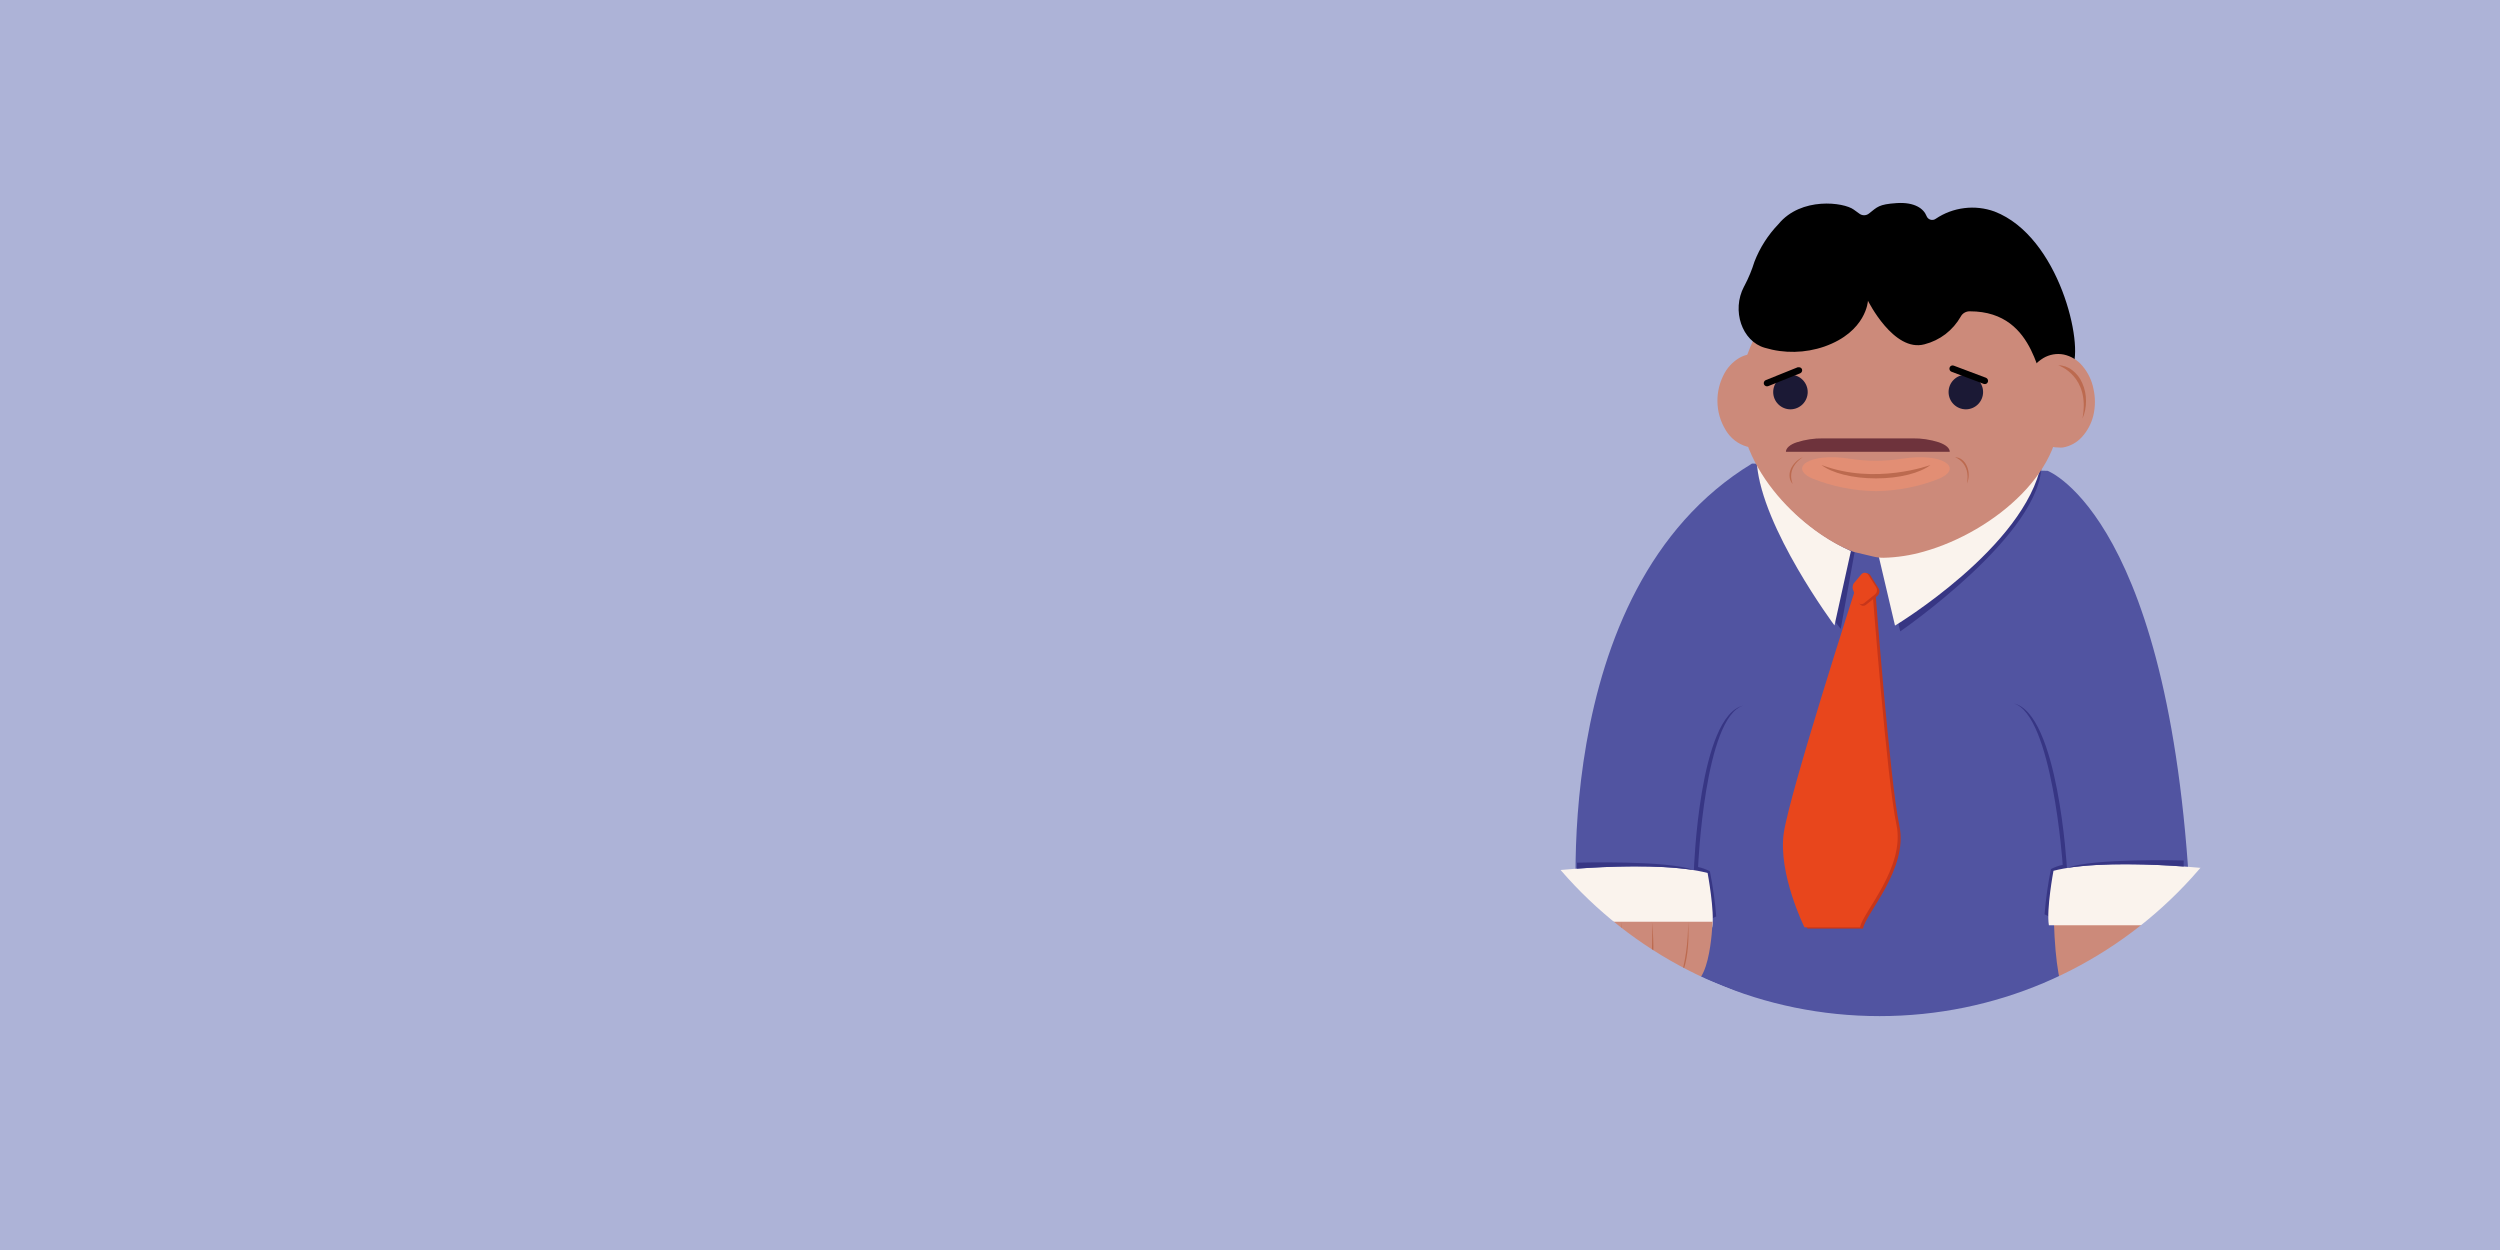
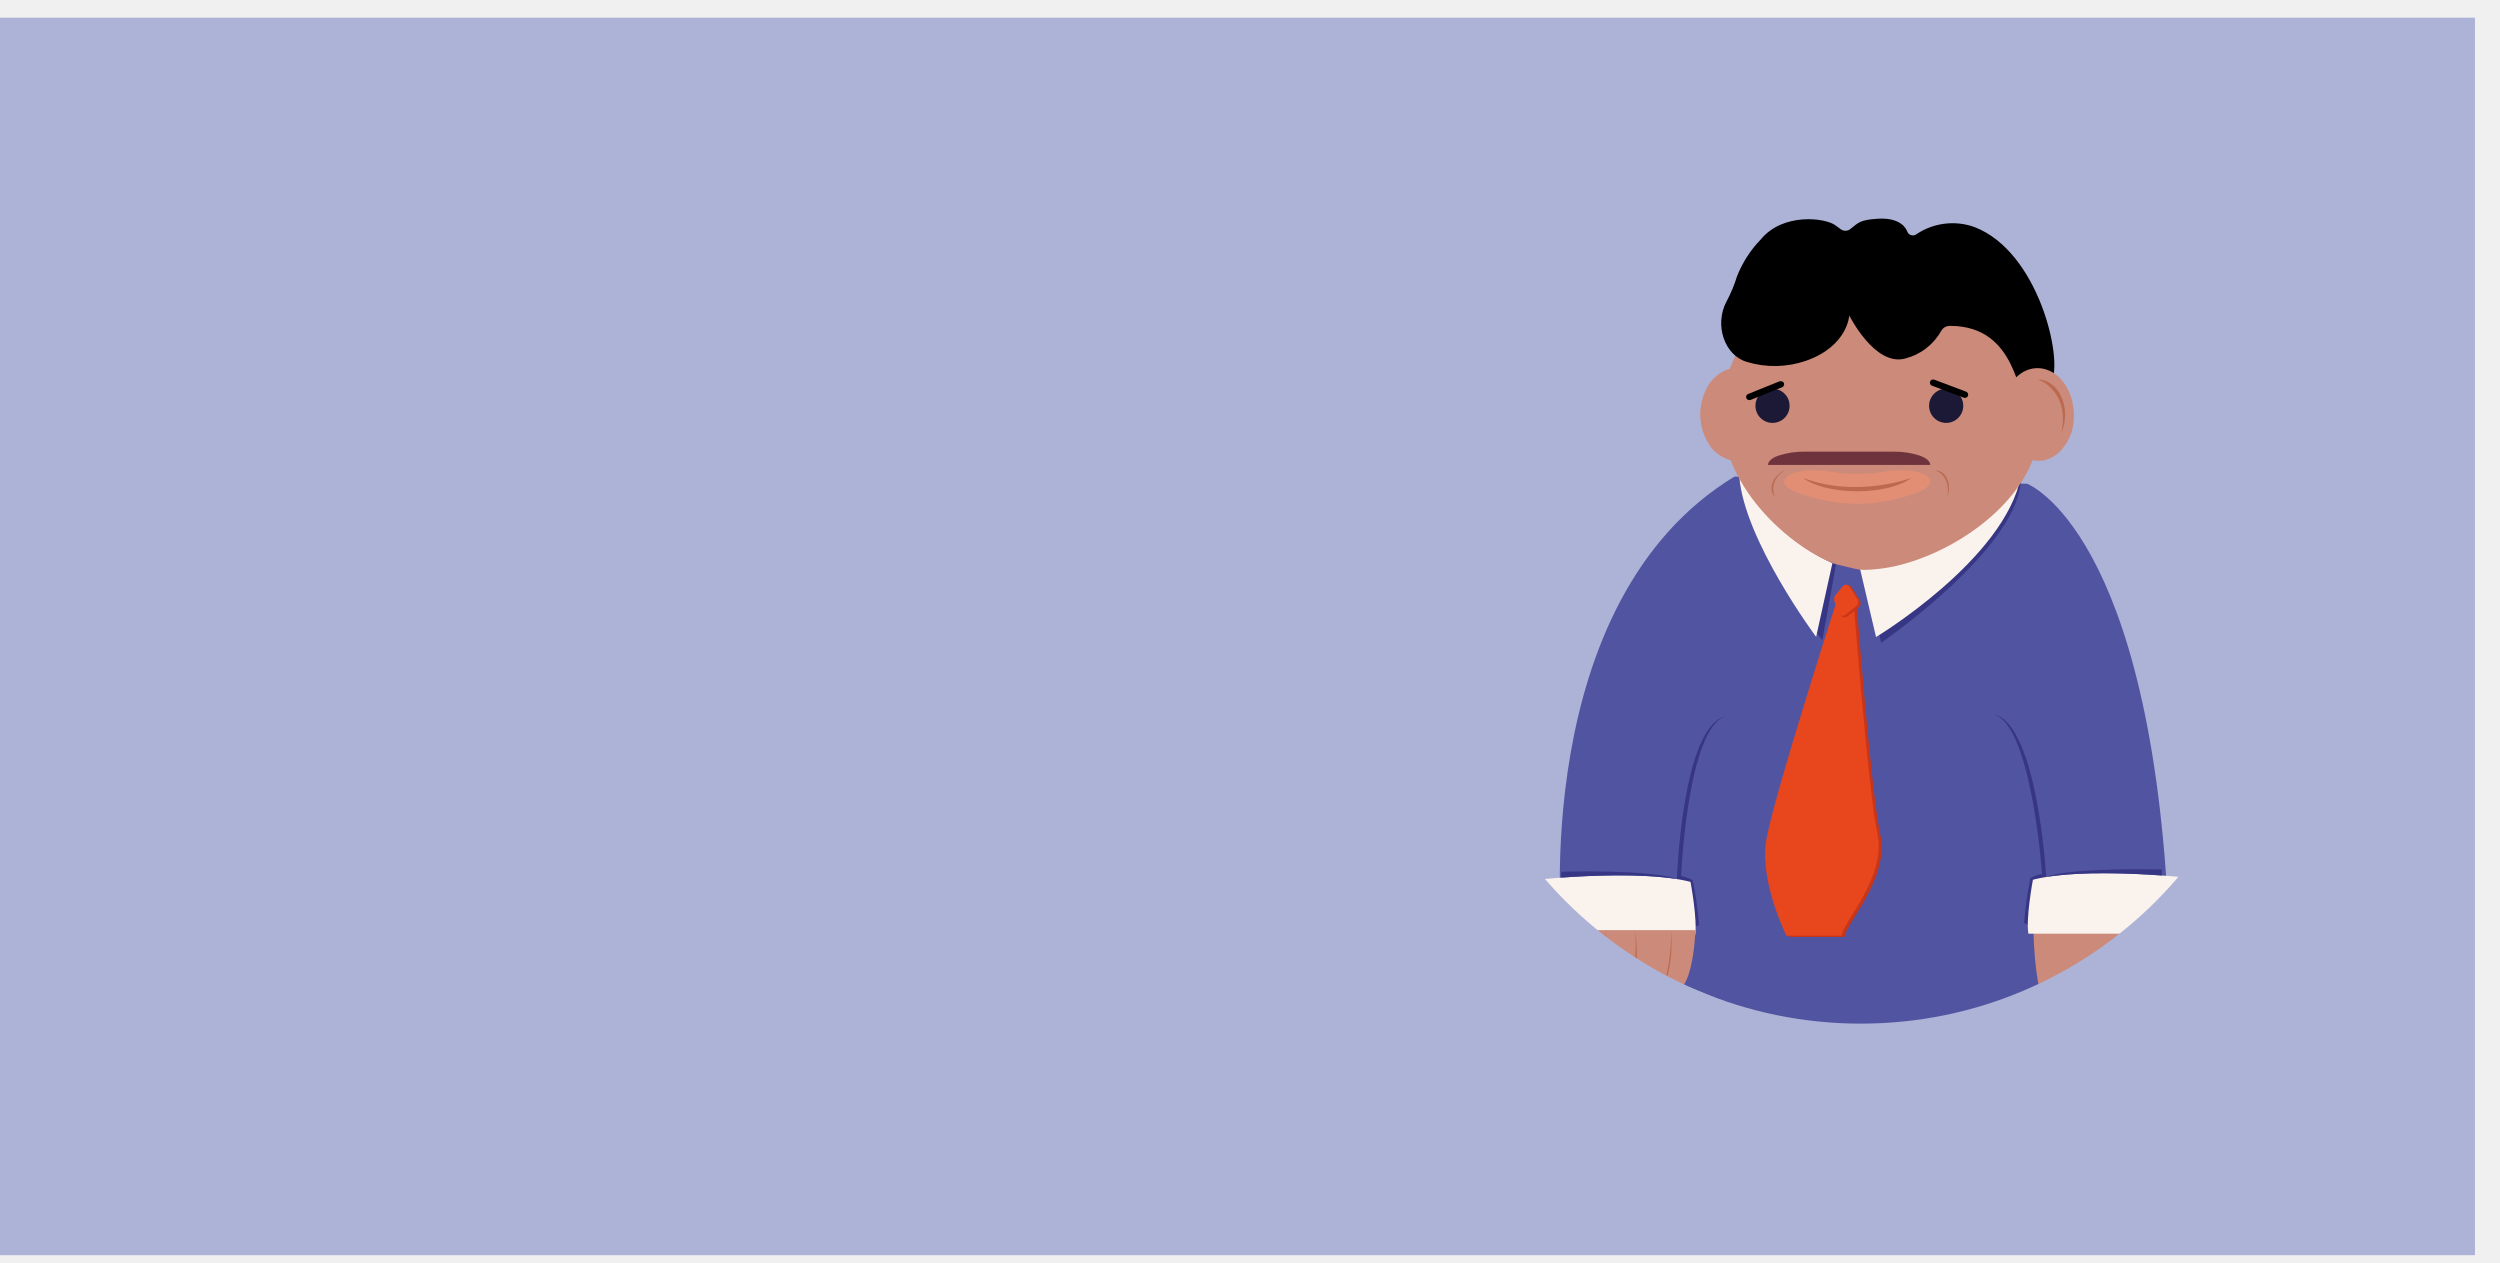
- <svg xmlns="http://www.w3.org/2000/svg" width="72" height="36" viewBox="0 0 72 36" fill="none">
-   <rect width="72" height="36" fill="#ADB3D7" />
-   <mask id="mask0_415_4" style="mask-type:alpha" maskUnits="userSpaceOnUse" x="42" y="5" width="25" height="25">
-     <circle cx="54.132" cy="17.132" r="11.632" fill="#C4C4C4" stroke="black" />
+ <svg xmlns="http://www.w3.org/2000/svg" width="97" height="49" viewBox="0 0 97 49" fill="none">
+   <rect x="0" y="0.686" width="96.029" height="48.015" fill="#ADB3D7" />
+   <mask id="mask0_415_4" style="mask-type:alpha" maskUnits="userSpaceOnUse" x="56" y="7" width="33" height="33">
+     <circle cx="72.198" cy="23.536" r="15.681" fill="#C4C4C4" stroke="black" />
  </mask>
  <g mask="url(#mask0_415_4)">
-     <path d="M45.437 26.709C45.437 26.709 44.439 17.007 50.457 13.351L58.973 13.56C58.973 13.56 62.612 14.93 63.1 26.481L54.655 30.436L45.437 26.709Z" fill="#5154A1" />
-     <path d="M58.793 13.34C58.793 13.34 56.818 16.151 54.216 16.017L54.726 18.184C54.726 18.184 58.853 15.35 58.793 13.34Z" fill="#373684" />
-     <path d="M58.793 13.34C58.793 13.34 56.669 15.982 54.067 15.85L54.576 18.017C54.576 18.017 58.322 15.762 58.793 13.34Z" fill="#FAF3ED" />
-     <path d="M53.413 15.9L53.013 18.113C53.013 18.113 50.737 15.21 50.597 13.351C50.595 13.351 52.549 15.752 53.413 15.9Z" fill="#373684" />
-     <path d="M53.306 15.871L52.833 18.013C52.833 18.013 50.742 15.206 50.597 13.351C51.214 14.454 52.161 15.336 53.306 15.871Z" fill="#FAF3ED" />
-     <path d="M54.013 17.057C54.013 17.057 54.431 22.525 54.701 23.774C54.971 25.023 53.724 26.313 53.655 26.744H52.055C52.055 26.744 51.288 25.194 51.459 24.025C51.631 22.856 53.524 16.988 53.524 16.988L54.013 17.057Z" fill="#C7361A" />
-     <path d="M53.927 17.023C53.927 17.023 54.346 22.491 54.615 23.738C54.885 24.985 53.639 26.279 53.569 26.708H51.969C51.969 26.708 51.202 25.158 51.373 23.989C51.545 22.82 53.438 16.952 53.438 16.952L53.927 17.023Z" fill="#E8461C" />
-     <path d="M53.429 16.82L53.66 16.546C53.673 16.53 53.689 16.518 53.708 16.509C53.727 16.504 53.747 16.504 53.766 16.509C53.787 16.509 53.806 16.515 53.823 16.527C53.841 16.538 53.856 16.553 53.867 16.571L54.103 16.944C54.124 16.977 54.132 17.016 54.126 17.055C54.121 17.093 54.103 17.129 54.074 17.155L53.743 17.416C53.727 17.43 53.708 17.44 53.687 17.444C53.668 17.449 53.647 17.449 53.628 17.444C53.609 17.437 53.591 17.427 53.576 17.412C53.56 17.397 53.548 17.378 53.54 17.358L53.404 16.994C53.397 16.966 53.397 16.938 53.404 16.91C53.406 16.879 53.414 16.848 53.429 16.82Z" fill="#C7361A" />
-     <path d="M53.386 16.804L53.607 16.54C53.62 16.526 53.636 16.513 53.653 16.505C53.671 16.497 53.69 16.494 53.71 16.494C53.729 16.496 53.748 16.503 53.764 16.513C53.781 16.524 53.795 16.538 53.806 16.555L54.034 16.915C54.043 16.931 54.05 16.948 54.053 16.967C54.057 16.985 54.057 17.005 54.053 17.023C54.05 17.042 54.045 17.061 54.036 17.078C54.026 17.093 54.014 17.106 54 17.118L53.685 17.371C53.67 17.384 53.652 17.392 53.632 17.396C53.613 17.4 53.593 17.4 53.574 17.396C53.555 17.389 53.538 17.379 53.523 17.364C53.509 17.349 53.498 17.331 53.49 17.312L53.36 16.963C53.353 16.936 53.353 16.908 53.36 16.881C53.362 16.854 53.37 16.827 53.386 16.804Z" fill="#E8461C" />
-     <path d="M48.784 25.06C48.784 25.06 49.095 26.619 49.089 26.585C49.083 26.552 49.428 26.393 49.428 26.393C49.393 25.956 49.331 25.521 49.244 25.092C49.137 25.036 49.023 24.995 48.905 24.97C48.905 24.97 49.093 20.645 50.208 20.32C48.932 20.603 48.784 25.06 48.784 25.06Z" fill="#373684" />
-     <path d="M44.985 26.708C44.866 26.17 44.818 25.617 44.843 25.066C44.843 25.066 47.742 24.765 49.179 25.142C49.179 25.142 49.388 26.254 49.311 26.708H44.985Z" fill="#FAF3ED" />
+     <path d="M60.601 36.307C60.601 36.307 59.27 23.368 67.297 18.491L78.654 18.77C78.654 18.77 83.509 20.598 84.159 36.003L72.896 41.279L60.601 36.307Z" fill="#5154A1" />
+     <path d="M78.414 18.477C78.414 18.477 75.78 22.227 72.31 22.049L72.99 24.939C72.99 24.939 78.495 21.159 78.414 18.477Z" fill="#373684" />
+     <path d="M78.414 18.477C78.414 18.477 75.582 22.001 72.112 21.825L72.79 24.716C72.79 24.716 77.786 21.708 78.414 18.477Z" fill="#FAF3ED" />
+     <path d="M71.239 21.892L70.706 24.844C70.706 24.844 67.67 20.971 67.483 18.491C67.481 18.491 70.086 21.694 71.239 21.892Z" fill="#373684" />
+     <path d="M71.096 21.853L70.466 24.71C70.466 24.71 67.676 20.966 67.483 18.491C68.305 19.963 69.569 21.139 71.096 21.853Z" fill="#FAF3ED" />
+     <path d="M72.039 23.435C72.039 23.435 72.597 30.728 72.957 32.393C73.317 34.059 71.654 35.78 71.562 36.355H69.428C69.428 36.355 68.404 34.287 68.633 32.728C68.862 31.168 71.386 23.343 71.386 23.343L72.039 23.435Z" fill="#C7361A" />
+     <path d="M71.925 23.39C71.925 23.39 72.483 30.683 72.843 32.345C73.202 34.008 71.54 35.735 71.448 36.307H69.313C69.313 36.307 68.289 34.24 68.518 32.68C68.747 31.12 71.272 23.295 71.272 23.295L71.925 23.39Z" fill="#E8461C" />
+     <path d="M71.261 23.119L71.568 22.753C71.585 22.732 71.607 22.715 71.632 22.703C71.658 22.697 71.684 22.697 71.71 22.703C71.737 22.703 71.764 22.712 71.785 22.728C71.81 22.743 71.83 22.763 71.844 22.787L72.159 23.284C72.187 23.327 72.198 23.38 72.19 23.431C72.183 23.483 72.159 23.53 72.12 23.565L71.679 23.914C71.658 23.933 71.632 23.945 71.604 23.95C71.579 23.957 71.552 23.957 71.526 23.95C71.5 23.942 71.476 23.928 71.456 23.909C71.436 23.888 71.42 23.863 71.409 23.836L71.228 23.351C71.218 23.314 71.218 23.276 71.228 23.239C71.23 23.197 71.241 23.156 71.261 23.119Z" fill="#C7361A" />
+     <path d="M71.202 23.099L71.498 22.747C71.515 22.727 71.536 22.711 71.559 22.7C71.583 22.69 71.609 22.685 71.635 22.686C71.66 22.689 71.685 22.697 71.707 22.711C71.73 22.725 71.749 22.744 71.763 22.767L72.067 23.246C72.08 23.268 72.088 23.292 72.092 23.316C72.098 23.341 72.098 23.367 72.092 23.392C72.089 23.417 72.082 23.441 72.07 23.464C72.057 23.484 72.041 23.502 72.022 23.517L71.601 23.855C71.581 23.872 71.557 23.883 71.531 23.888C71.506 23.894 71.479 23.894 71.453 23.888C71.428 23.88 71.405 23.865 71.386 23.846C71.367 23.826 71.352 23.802 71.342 23.776L71.169 23.311C71.159 23.275 71.159 23.237 71.169 23.202C71.17 23.165 71.182 23.129 71.202 23.099Z" fill="#E8461C" />
+     <path d="M65.064 34.109C65.064 34.109 65.48 36.187 65.472 36.143C65.463 36.098 65.924 35.886 65.924 35.886C65.877 35.303 65.795 34.724 65.678 34.151C65.536 34.076 65.384 34.022 65.226 33.989C65.226 33.989 65.477 28.22 66.964 27.787C65.263 28.164 65.064 34.109 65.064 34.109Z" fill="#373684" />
+     <path d="M59.999 36.307C59.839 35.589 59.775 34.852 59.809 34.117C59.809 34.117 63.676 33.715 65.592 34.217C65.592 34.217 65.871 35.702 65.768 36.307H59.999Z" fill="#FAF3ED" />
    <g clip-path="url(#clip0_415_4)">
-       <path d="M49.321 26.546C49.321 26.546 49.251 28.933 48.388 28.176C48.388 28.176 47.951 29.369 47.424 28.446C47.424 28.446 46.918 29.799 46.471 28.392C46.471 28.392 45.885 30.153 45.29 28.23C45.29 28.23 43.403 31.443 43.255 26.546L49.321 26.546Z" fill="#CC8A7A" />
-       <path d="M48.618 26.546C48.619 27.149 48.536 27.731 48.386 28.176C48.386 28.176 48.688 27.702 48.618 26.546Z" fill="#BC6A4F" />
-       <path d="M47.576 26.546C47.623 27.874 47.424 28.446 47.424 28.446C47.424 28.446 47.726 27.962 47.576 26.546Z" fill="#BC6A4F" />
-       <path d="M46.704 26.545C46.69 27.207 46.61 27.846 46.471 28.392C46.561 28.156 46.629 27.866 46.669 27.545C46.709 27.224 46.722 26.881 46.704 26.545Z" fill="#BC6A4F" />
-       <path d="M45.065 27.165C45.109 27.562 45.186 27.926 45.29 28.23C45.22 28.125 45.163 27.97 45.123 27.783C45.083 27.595 45.063 27.382 45.065 27.165Z" fill="#BC6A4F" />
+       <path d="M65.781 36.09C65.781 36.09 65.689 39.275 64.537 38.264C64.537 38.264 63.954 39.855 63.252 38.625C63.252 38.625 62.577 40.43 61.981 38.553C61.981 38.553 61.199 40.902 60.406 38.337C60.406 38.337 57.889 42.622 57.691 36.09L65.781 36.09Z" fill="#CC8A7A" />
+       <path d="M64.845 36.09C64.845 36.895 64.734 37.671 64.535 38.265C64.535 38.265 64.937 37.633 64.845 36.09Z" fill="#BC6A4F" />
+       <path d="M63.454 36.09C63.517 37.861 63.251 38.625 63.251 38.625C63.251 38.625 63.654 37.978 63.454 36.09Z" fill="#BC6A4F" />
+       <path d="M62.291 36.09C62.273 36.973 62.165 37.825 61.981 38.553C62.1 38.238 62.191 37.851 62.245 37.423C62.299 36.995 62.315 36.538 62.291 36.09Z" fill="#BC6A4F" />
+       <path d="M60.105 36.917C60.164 37.447 60.266 37.932 60.404 38.337C60.312 38.197 60.235 37.991 60.182 37.741C60.129 37.491 60.102 37.206 60.105 36.917Z" fill="#BC6A4F" />
    </g>
    <g clip-path="url(#clip1_415_4)">
-       <path d="M65.219 26.546C65.219 26.546 65.149 28.933 64.286 28.176C64.286 28.176 63.849 29.369 63.322 28.446C63.322 28.446 62.816 29.799 62.369 28.392C62.369 28.392 61.783 30.153 61.188 28.23C61.188 28.23 59.301 31.443 59.153 26.546L65.219 26.546Z" fill="#CC8A7A" />
-       <path d="M64.516 26.546C64.517 27.149 64.434 27.731 64.284 28.176C64.284 28.176 64.586 27.702 64.516 26.546Z" fill="#BC6A4F" />
-       <path d="M63.474 26.546C63.521 27.874 63.322 28.446 63.322 28.446C63.322 28.446 63.624 27.962 63.474 26.546Z" fill="#BC6A4F" />
-       <path d="M62.602 26.545C62.588 27.207 62.508 27.846 62.369 28.392C62.459 28.156 62.526 27.866 62.567 27.545C62.608 27.224 62.62 26.881 62.602 26.545Z" fill="#BC6A4F" />
-       <path d="M60.963 27.165C61.007 27.562 61.084 27.926 61.188 28.23C61.118 28.125 61.06 27.97 61.021 27.783C60.981 27.595 60.961 27.382 60.963 27.165Z" fill="#BC6A4F" />
+       <path d="M86.985 36.09C86.985 36.09 86.892 39.275 85.74 38.264C85.74 38.264 85.157 39.855 84.455 38.625C84.455 38.625 83.781 40.43 83.184 38.553C83.184 38.553 82.403 40.902 81.609 38.337C81.609 38.337 79.093 42.622 78.894 36.09L86.985 36.09Z" fill="#CC8A7A" />
+       <path d="M86.048 36.09C86.049 36.895 85.938 37.671 85.738 38.265C85.738 38.265 86.141 37.633 86.048 36.09Z" fill="#BC6A4F" />
+       <path d="M84.658 36.09C84.721 37.861 84.455 38.625 84.455 38.625C84.455 38.625 84.857 37.978 84.658 36.09Z" fill="#BC6A4F" />
+       <path d="M83.495 36.09C83.476 36.973 83.369 37.825 83.184 38.553C83.304 38.238 83.394 37.851 83.448 37.423C83.502 36.995 83.518 36.538 83.495 36.09Z" fill="#BC6A4F" />
+       <path d="M81.308 36.917C81.367 37.447 81.47 37.932 81.608 38.337C81.515 38.197 81.438 37.991 81.386 37.741C81.333 37.491 81.306 37.206 81.308 36.917Z" fill="#BC6A4F" />
    </g>
-     <path d="M48.784 25.06C47.738 24.889 46.234 24.958 45.418 25.016V24.845C45.418 24.845 48.06 24.769 48.784 25.06Z" fill="#373684" />
-     <path d="M59.527 25L59.221 26.525C59.221 26.491 58.883 26.332 58.883 26.332C58.918 25.895 58.98 25.459 59.067 25.029C59.174 24.973 59.288 24.933 59.406 24.908C59.406 24.908 59.109 20.584 57.994 20.258C59.278 20.542 59.527 25 59.527 25Z" fill="#373684" />
-     <path d="M63.332 26.648C63.453 26.109 63.501 25.556 63.476 25.004C63.476 25.004 60.577 24.705 59.14 25.079C59.14 25.079 58.931 26.194 59.008 26.648H63.332Z" fill="#FAF3ED" />
-     <path d="M59.527 24.999C60.573 24.826 62.075 24.897 62.89 24.955V24.782C62.89 24.782 60.259 24.708 59.527 24.999Z" fill="#373684" />
-     <path d="M49.462 11.552C49.46 11.296 49.518 11.044 49.631 10.816C49.729 10.608 49.886 10.433 50.083 10.313C50.26 10.208 50.47 10.171 50.673 10.211C50.884 10.257 51.073 10.373 51.21 10.539C51.369 10.726 51.477 10.95 51.526 11.19C51.583 11.443 51.583 11.706 51.526 11.96C51.469 12.193 51.355 12.409 51.193 12.587C51.049 12.746 50.856 12.852 50.645 12.888C50.604 12.892 50.563 12.892 50.522 12.888C50.452 12.889 50.381 12.88 50.313 12.863C50.057 12.79 49.84 12.621 49.704 12.393C49.547 12.14 49.463 11.849 49.462 11.552Z" fill="#CC8A7A" />
-     <path d="M53.94 16.026L53.412 15.901C52.264 15.507 50.093 13.782 50.093 11.552C50.096 10.478 50.524 9.449 51.284 8.689C52.043 7.93 53.072 7.501 54.147 7.498H55.224C56.298 7.501 57.327 7.93 58.087 8.689C58.846 9.449 59.274 10.478 59.278 11.552C59.602 13.485 57.431 15.317 55.406 15.886C55.03 15.994 54.642 16.054 54.251 16.064C54.146 16.065 54.041 16.052 53.94 16.026Z" fill="#CC8A7A" />
-     <path d="M51.566 11.789C51.434 11.789 51.307 11.736 51.214 11.643C51.12 11.55 51.068 11.423 51.068 11.291C51.068 11.159 51.12 11.032 51.214 10.939C51.307 10.845 51.434 10.793 51.566 10.793C51.697 10.793 51.824 10.846 51.916 10.94C52.009 11.033 52.062 11.159 52.062 11.291C52.062 11.422 52.009 11.549 51.916 11.642C51.824 11.735 51.697 11.788 51.566 11.789Z" fill="#1B1935" />
-     <path d="M56.615 11.789C56.483 11.788 56.357 11.735 56.264 11.642C56.171 11.549 56.119 11.422 56.119 11.291C56.119 11.159 56.171 11.033 56.264 10.94C56.357 10.846 56.483 10.793 56.615 10.793C56.747 10.793 56.874 10.845 56.967 10.939C57.06 11.032 57.113 11.159 57.113 11.291C57.113 11.423 57.06 11.55 56.967 11.643C56.874 11.736 56.747 11.789 56.615 11.789Z" fill="#1B1935" />
-     <path d="M51.808 10.577C51.797 10.575 51.786 10.575 51.775 10.577L50.855 10.947C50.832 10.956 50.813 10.974 50.804 10.997C50.794 11.02 50.793 11.045 50.802 11.068C50.812 11.091 50.83 11.11 50.853 11.119C50.876 11.129 50.902 11.13 50.926 11.12L51.844 10.752C51.867 10.743 51.885 10.724 51.895 10.701C51.905 10.678 51.905 10.652 51.896 10.629C51.888 10.613 51.875 10.6 51.86 10.59C51.844 10.581 51.827 10.576 51.808 10.577Z" fill="black" />
-     <path d="M56.237 10.524C56.218 10.524 56.199 10.53 56.183 10.541C56.167 10.552 56.156 10.567 56.149 10.585C56.14 10.608 56.141 10.634 56.151 10.657C56.161 10.68 56.18 10.697 56.203 10.706L57.13 11.056C57.153 11.065 57.179 11.064 57.202 11.054C57.224 11.043 57.242 11.025 57.251 11.001C57.259 10.978 57.258 10.952 57.248 10.93C57.238 10.907 57.22 10.889 57.197 10.88L56.27 10.531L56.237 10.524Z" fill="black" />
-     <path d="M54.791 13.21C54.284 13.29 53.768 13.29 53.262 13.21C52.111 13.03 51.515 13.465 52.178 13.775C52.767 14.011 53.393 14.137 54.027 14.145C54.661 14.137 55.287 14.012 55.874 13.775C56.54 13.465 55.941 13.03 54.791 13.21Z" fill="#E28E74" />
-     <path d="M52.457 13.391C52.754 13.621 53.346 13.778 54.028 13.778C54.71 13.778 55.302 13.621 55.599 13.391C55.599 13.391 54.013 13.983 52.457 13.391Z" fill="#BC6A4F" />
-     <path d="M50.227 8.255L50.245 8.222C50.36 8.003 50.455 7.774 50.528 7.537C50.684 7.134 50.92 6.766 51.22 6.454C51.873 5.661 53.103 5.826 53.387 6.036C53.45 6.08 53.506 6.119 53.555 6.157C53.595 6.186 53.644 6.201 53.694 6.199C53.744 6.197 53.792 6.179 53.831 6.146C54.067 5.962 54.103 5.883 54.626 5.849C55.148 5.816 55.402 6.013 55.483 6.218C55.492 6.243 55.507 6.266 55.526 6.285C55.546 6.304 55.569 6.318 55.595 6.326C55.621 6.334 55.648 6.336 55.675 6.332C55.702 6.328 55.727 6.317 55.749 6.301C55.995 6.135 56.276 6.03 56.571 5.994C56.865 5.957 57.164 5.991 57.443 6.092C59.313 6.814 60.022 9.956 59.681 10.581C59.615 10.715 59.52 10.832 59.405 10.927C59.289 11.021 59.154 11.089 59.01 11.127C58.652 11.209 58.744 8.966 56.732 8.966C56.679 8.965 56.627 8.977 56.58 9.004C56.534 9.03 56.496 9.068 56.471 9.115C56.359 9.312 56.209 9.485 56.03 9.623C55.85 9.76 55.644 9.86 55.425 9.916C54.538 10.156 53.797 8.661 53.797 8.661C53.797 8.661 53.757 9.552 52.542 9.981C51.988 10.172 51.387 10.185 50.825 10.016C50.172 9.83 49.863 8.945 50.227 8.255Z" fill="black" />
-     <path d="M58.226 11.552C58.224 11.296 58.282 11.044 58.395 10.816C58.493 10.608 58.651 10.433 58.847 10.313C59.024 10.208 59.234 10.171 59.437 10.211C59.648 10.257 59.837 10.372 59.974 10.539C60.133 10.726 60.242 10.95 60.29 11.19C60.348 11.443 60.348 11.706 60.29 11.96C60.234 12.194 60.12 12.409 59.958 12.587C59.813 12.746 59.621 12.852 59.41 12.888C59.369 12.892 59.329 12.892 59.288 12.888C59.218 12.889 59.147 12.88 59.079 12.863C58.824 12.79 58.606 12.621 58.47 12.393C58.313 12.14 58.229 11.849 58.226 11.552Z" fill="#CC8A7A" />
-     <path d="M59.974 12.058C60.045 11.896 60.08 11.72 60.077 11.543C60.078 11.367 60.041 11.192 59.968 11.031C59.905 10.883 59.804 10.754 59.675 10.657C59.561 10.569 59.42 10.52 59.276 10.519C59.276 10.519 60.211 10.826 59.974 12.058Z" fill="#BC6A4F" />
-     <path d="M56.648 13.927C56.683 13.848 56.7 13.761 56.699 13.674C56.699 13.586 56.68 13.499 56.644 13.419C56.613 13.346 56.563 13.283 56.5 13.235C56.443 13.192 56.374 13.168 56.303 13.168C56.303 13.168 56.763 13.319 56.648 13.927Z" fill="#BC6A4F" />
-     <path d="M51.921 13.167C51.842 13.199 51.77 13.248 51.712 13.311C51.651 13.371 51.603 13.442 51.57 13.521C51.541 13.595 51.531 13.676 51.543 13.755C51.552 13.825 51.583 13.89 51.633 13.941C51.633 13.941 51.411 13.506 51.921 13.167Z" fill="#BC6A4F" />
-     <path d="M52.502 12.625H55.082C55.339 12.621 55.594 12.66 55.839 12.738C56.048 12.811 56.153 12.91 56.153 13.012H51.434C51.434 12.91 51.547 12.803 51.747 12.738C51.991 12.66 52.246 12.622 52.502 12.625Z" fill="#6E333C" />
+     <path d="M65.065 34.11C63.67 33.881 61.664 33.973 60.576 34.051V33.822C60.576 33.822 64.1 33.722 65.065 34.11Z" fill="#373684" />
+     <path d="M79.393 34.03L78.986 36.063C78.986 36.019 78.534 35.807 78.534 35.807C78.581 35.223 78.663 34.643 78.779 34.069C78.922 33.994 79.074 33.94 79.231 33.907C79.231 33.907 78.835 28.14 77.348 27.705C79.061 28.084 79.393 34.03 79.393 34.03Z" fill="#373684" />
+     <path d="M84.468 36.227C84.629 35.507 84.694 34.77 84.661 34.034C84.661 34.034 80.794 33.635 78.877 34.134C78.877 34.134 78.598 35.621 78.702 36.227H84.468Z" fill="#FAF3ED" />
+     <path d="M79.393 34.028C80.788 33.796 82.791 33.891 83.879 33.969V33.737C83.879 33.737 80.37 33.64 79.393 34.028Z" fill="#373684" />
+     <path d="M65.969 16.093C65.967 15.753 66.044 15.417 66.195 15.111C66.326 14.834 66.535 14.601 66.797 14.442C67.034 14.301 67.314 14.252 67.584 14.305C67.865 14.367 68.118 14.521 68.301 14.743C68.513 14.992 68.658 15.29 68.722 15.611C68.798 15.949 68.798 16.299 68.722 16.637C68.646 16.949 68.494 17.237 68.279 17.474C68.086 17.686 67.829 17.827 67.548 17.876C67.493 17.88 67.438 17.88 67.383 17.876C67.289 17.877 67.195 17.866 67.104 17.843C66.764 17.744 66.473 17.52 66.292 17.215C66.083 16.878 65.971 16.49 65.969 16.093Z" fill="#CC8A7A" />
+     <path d="M71.941 22.061L71.238 21.893C69.706 21.369 66.811 19.067 66.811 16.093C66.815 14.661 67.386 13.288 68.399 12.275C69.412 11.262 70.785 10.691 72.217 10.687H73.654C75.087 10.691 76.459 11.262 77.472 12.275C78.485 13.288 79.056 14.661 79.061 16.093C79.493 18.671 76.597 21.115 73.897 21.874C73.396 22.018 72.878 22.098 72.357 22.111C72.217 22.113 72.077 22.096 71.941 22.061Z" fill="#CC8A7A" />
+     <path d="M68.775 16.409C68.599 16.409 68.43 16.339 68.306 16.215C68.181 16.09 68.111 15.921 68.111 15.745C68.111 15.569 68.181 15.4 68.306 15.275C68.43 15.151 68.599 15.081 68.775 15.081C68.951 15.082 69.119 15.152 69.243 15.277C69.367 15.401 69.436 15.569 69.436 15.745C69.436 15.921 69.367 16.089 69.243 16.214C69.119 16.338 68.951 16.408 68.775 16.409Z" fill="#1B1935" />
+     <path d="M75.51 16.409C75.334 16.408 75.166 16.338 75.042 16.214C74.918 16.089 74.849 15.921 74.849 15.745C74.849 15.569 74.918 15.401 75.042 15.277C75.166 15.152 75.334 15.082 75.51 15.081C75.686 15.081 75.855 15.151 75.979 15.275C76.104 15.4 76.174 15.569 76.174 15.745C76.174 15.921 76.104 16.09 75.979 16.215C75.855 16.339 75.686 16.409 75.51 16.409Z" fill="#1B1935" />
+     <path d="M69.099 14.792C69.084 14.789 69.069 14.789 69.054 14.792L67.827 15.286C67.796 15.298 67.772 15.322 67.759 15.352C67.746 15.383 67.745 15.417 67.757 15.448C67.77 15.478 67.794 15.503 67.825 15.516C67.856 15.529 67.891 15.53 67.922 15.517L69.146 15.026C69.177 15.013 69.202 14.989 69.215 14.958C69.228 14.928 69.228 14.893 69.216 14.862C69.205 14.84 69.188 14.822 69.168 14.81C69.147 14.798 69.123 14.791 69.099 14.792Z" fill="black" />
+     <path d="M75.005 14.723C74.979 14.723 74.954 14.73 74.934 14.745C74.913 14.759 74.897 14.78 74.888 14.804C74.876 14.835 74.877 14.869 74.89 14.899C74.904 14.93 74.929 14.954 74.96 14.965L76.196 15.431C76.227 15.443 76.262 15.442 76.292 15.428C76.322 15.415 76.346 15.39 76.358 15.359C76.369 15.328 76.368 15.293 76.354 15.263C76.341 15.233 76.316 15.209 76.285 15.197L75.049 14.731L75.005 14.723Z" fill="black" />
+     <path d="M73.077 18.304C72.401 18.41 71.713 18.41 71.037 18.304C69.503 18.064 68.708 18.645 69.592 19.058C70.377 19.373 71.213 19.541 72.058 19.551C72.903 19.541 73.739 19.373 74.522 19.058C75.409 18.645 74.611 18.064 73.077 18.304Z" fill="#E28E74" />
+     <path d="M69.964 18.546C70.36 18.853 71.15 19.062 72.059 19.062C72.969 19.062 73.758 18.853 74.154 18.546C74.154 18.546 72.04 19.335 69.964 18.546Z" fill="#BC6A4F" />
+     <path d="M66.989 11.696L67.014 11.651C67.167 11.359 67.293 11.054 67.39 10.739C67.599 10.201 67.913 9.709 68.314 9.294C69.184 8.236 70.825 8.457 71.204 8.736C71.288 8.794 71.363 8.847 71.427 8.898C71.482 8.936 71.547 8.956 71.614 8.953C71.68 8.951 71.744 8.926 71.796 8.884C72.111 8.638 72.158 8.532 72.856 8.487C73.553 8.443 73.891 8.705 74 8.978C74.011 9.013 74.031 9.043 74.057 9.068C74.083 9.094 74.114 9.112 74.149 9.123C74.183 9.134 74.22 9.137 74.255 9.131C74.291 9.125 74.325 9.111 74.354 9.09C74.682 8.869 75.058 8.728 75.45 8.68C75.843 8.631 76.242 8.676 76.614 8.811C79.108 9.774 80.054 13.964 79.599 14.798C79.51 14.976 79.384 15.133 79.23 15.259C79.075 15.385 78.896 15.476 78.703 15.526C78.226 15.635 78.349 12.644 75.665 12.644C75.594 12.642 75.525 12.659 75.463 12.694C75.401 12.729 75.351 12.78 75.316 12.842C75.168 13.106 74.968 13.336 74.728 13.52C74.489 13.703 74.214 13.836 73.921 13.911C72.739 14.232 71.751 12.237 71.751 12.237C71.751 12.237 71.698 13.425 70.077 13.997C69.337 14.253 68.536 14.27 67.787 14.045C66.916 13.796 66.503 12.616 66.989 11.696Z" fill="black" />
+     <path d="M77.658 16.093C77.656 15.753 77.733 15.417 77.884 15.111C78.015 14.834 78.224 14.601 78.486 14.442C78.723 14.301 79.003 14.252 79.273 14.305C79.555 14.366 79.807 14.52 79.99 14.743C80.202 14.992 80.347 15.29 80.411 15.611C80.488 15.949 80.488 16.299 80.411 16.637C80.337 16.949 80.184 17.237 79.968 17.474C79.775 17.686 79.518 17.827 79.237 17.876C79.183 17.88 79.129 17.88 79.075 17.876C78.981 17.877 78.887 17.866 78.796 17.843C78.456 17.744 78.165 17.52 77.984 17.215C77.775 16.878 77.662 16.49 77.658 16.093Z" fill="#CC8A7A" />
+     <path d="M79.99 16.768C80.084 16.552 80.13 16.318 80.127 16.082C80.128 15.846 80.079 15.613 79.982 15.398C79.897 15.201 79.763 15.029 79.591 14.899C79.438 14.782 79.251 14.717 79.059 14.715C79.059 14.715 80.306 15.125 79.99 16.768Z" fill="#BC6A4F" />
+     <path d="M75.554 19.261C75.6 19.154 75.623 19.039 75.621 18.923C75.622 18.806 75.597 18.69 75.549 18.583C75.507 18.486 75.441 18.401 75.356 18.337C75.281 18.28 75.189 18.249 75.094 18.248C75.094 18.248 75.707 18.449 75.554 19.261Z" fill="#BC6A4F" />
+     <path d="M69.25 18.247C69.144 18.29 69.049 18.356 68.971 18.44C68.89 18.519 68.825 18.614 68.781 18.719C68.742 18.818 68.73 18.925 68.745 19.031C68.757 19.125 68.799 19.212 68.865 19.279C68.865 19.279 68.569 18.699 69.25 18.247Z" fill="#BC6A4F" />
+     <path d="M70.025 17.524H73.465C73.807 17.519 74.148 17.57 74.475 17.674C74.754 17.772 74.893 17.903 74.893 18.04H68.599C68.599 17.903 68.75 17.761 69.018 17.674C69.343 17.57 69.683 17.519 70.025 17.524Z" fill="#6E333C" />
  </g>
  <defs>
    <clipPath id="clip0_415_4">
-       <rect width="6.066" height="2.719" fill="white" transform="translate(49.3208 29.2646) rotate(-180)" />
+       <rect width="8.091" height="3.627" fill="white" transform="translate(65.7812 39.7168) rotate(-180)" />
    </clipPath>
    <clipPath id="clip1_415_4">
-       <rect width="6.066" height="2.719" fill="white" transform="translate(65.2188 29.2646) rotate(-180)" />
+       <rect width="8.091" height="3.627" fill="white" transform="translate(86.9849 39.7168) rotate(-180)" />
    </clipPath>
  </defs>
</svg>
